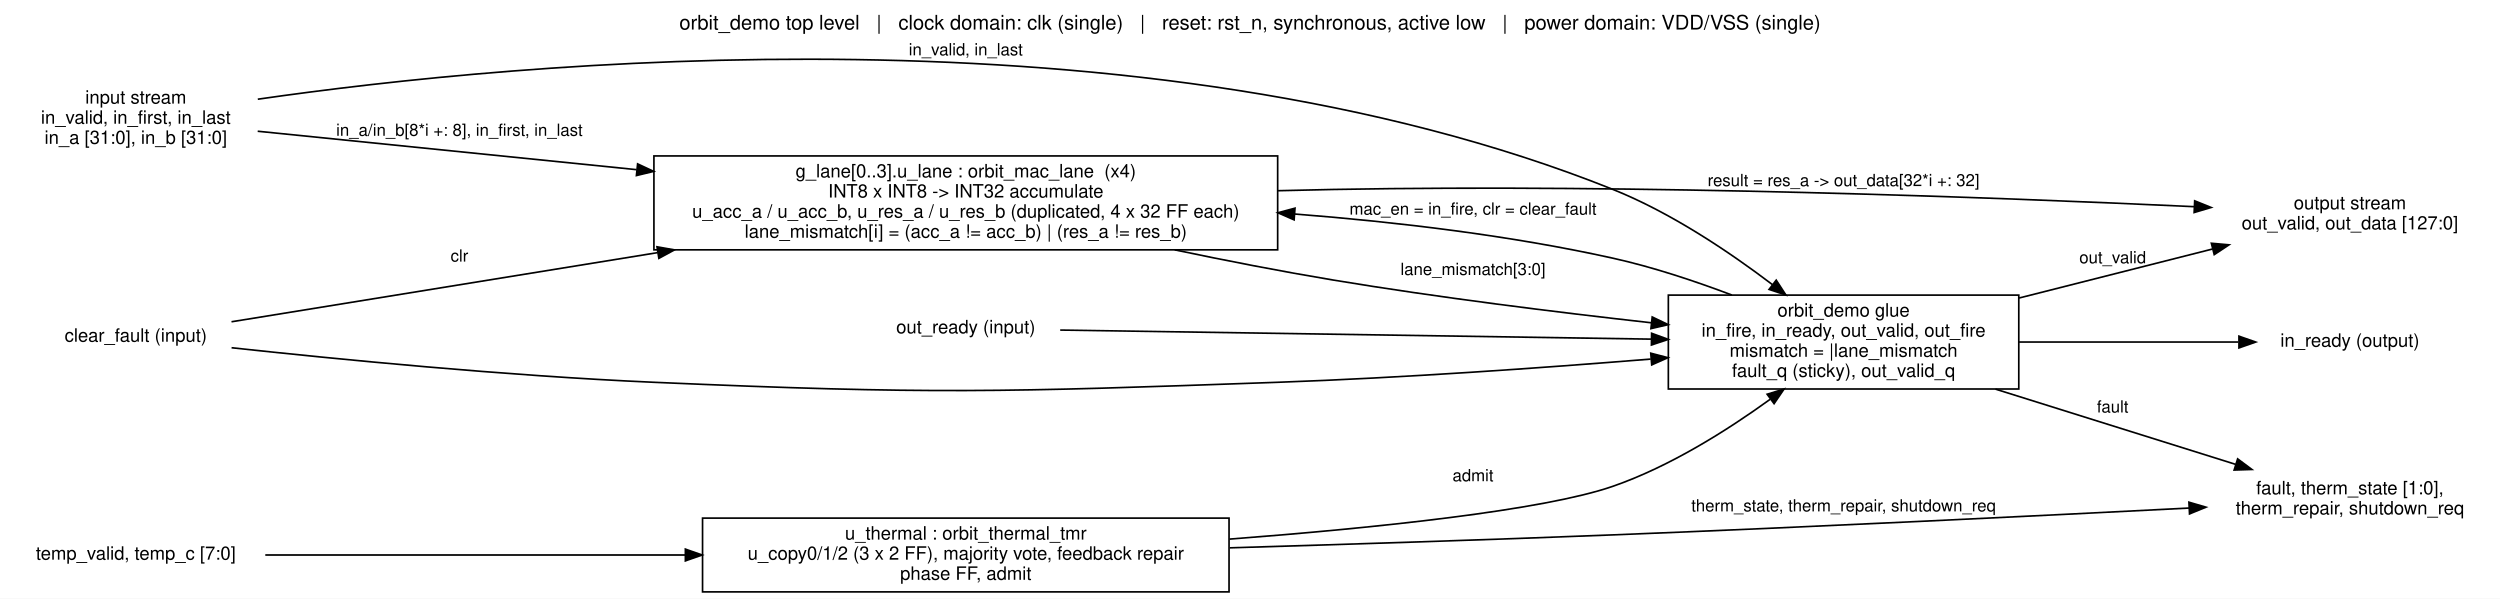
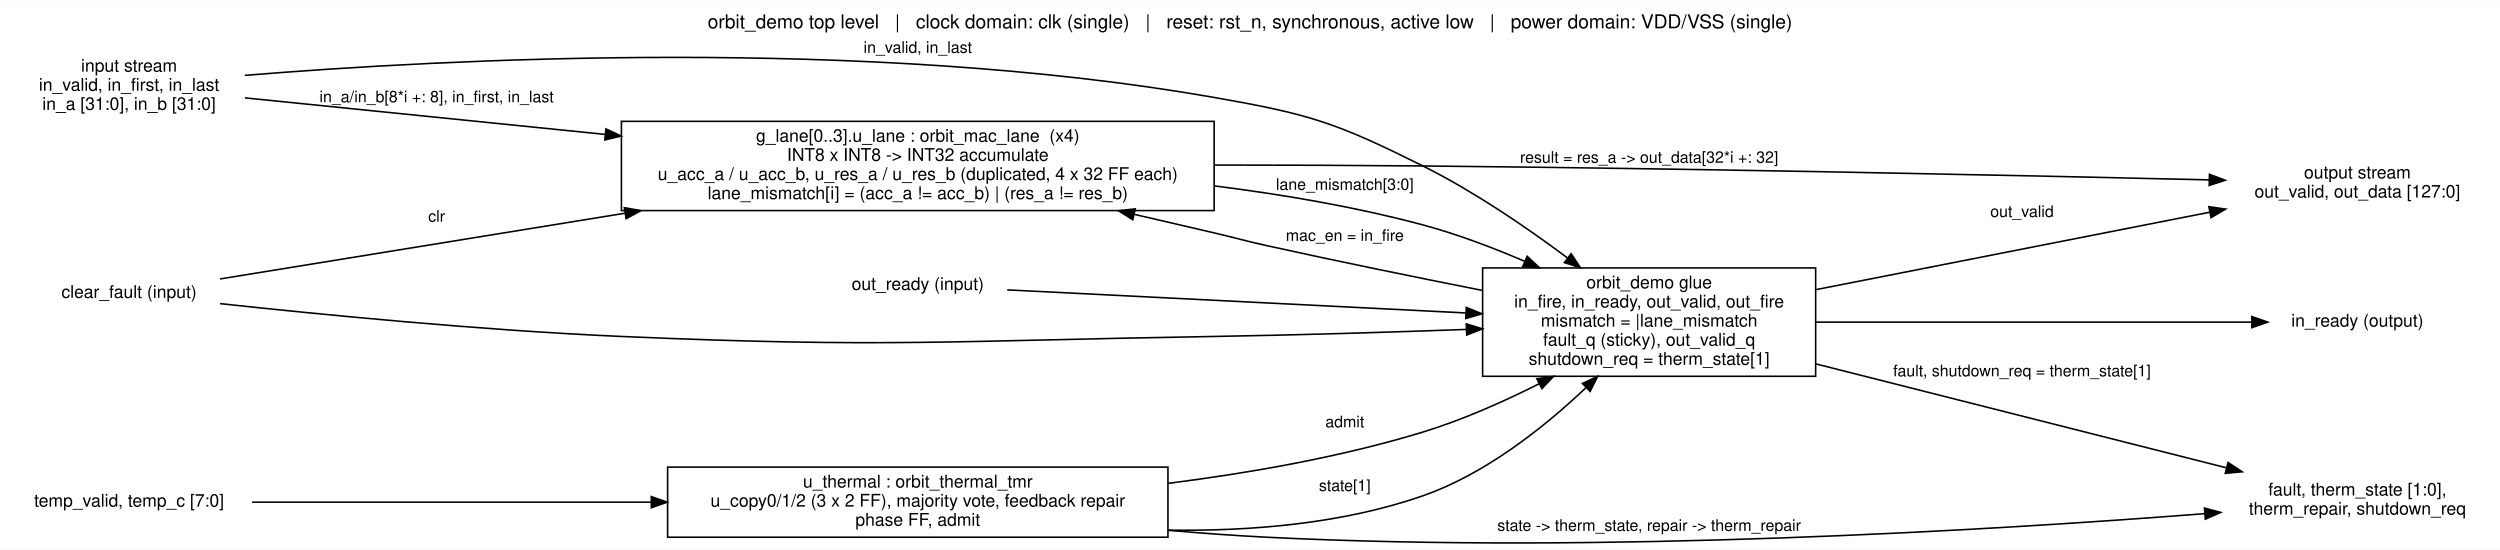
- <svg xmlns="http://www.w3.org/2000/svg" width="1491pt" height="357pt" viewBox="0.00 0.00 1491.00 357.00">
-   <g id="graph0" class="graph" transform="scale(1 1) rotate(0) translate(4 353)">
-     <polygon fill="white" stroke="transparent" points="-4,4 -4,-353 1487,-353 1487,4 -4,4" />
-     <text text-anchor="middle" x="741.5" y="-335.4" font-family="Helvetica,sans-Serif" font-size="12.00">orbit_demo top level   |   clock domain: clk (single)   |   reset: rst_n, synchronous, active low   |   power domain: VDD/VSS (single)</text>
+ <svg xmlns="http://www.w3.org/2000/svg" width="1569pt" height="345pt" viewBox="0.00 0.00 1569.00 344.68">
+   <g id="graph0" class="graph" transform="scale(1 1) rotate(0) translate(4 340.68)">
+     <polygon fill="white" stroke="transparent" points="-4,4 -4,-340.68 1565,-340.68 1565,4 -4,4" />
+     <text text-anchor="middle" x="780.5" y="-323.08" font-family="Helvetica,sans-Serif" font-size="12.00">orbit_demo top level   |   clock domain: clk (single)   |   reset: rst_n, synchronous, active low   |   power domain: VDD/VSS (single)</text>
    <g id="node1" class="node">
-       <text text-anchor="middle" x="77" y="-291.2" font-family="Helvetica,sans-Serif" font-size="11.00">input stream</text>
-       <text text-anchor="middle" x="77" y="-279.2" font-family="Helvetica,sans-Serif" font-size="11.00">in_valid, in_first, in_last</text>
-       <text text-anchor="middle" x="77" y="-267.2" font-family="Helvetica,sans-Serif" font-size="11.00">in_a [31:0], in_b [31:0]</text>
+       <text text-anchor="middle" x="77" y="-295.88" font-family="Helvetica,sans-Serif" font-size="11.00">input stream</text>
+       <text text-anchor="middle" x="77" y="-283.88" font-family="Helvetica,sans-Serif" font-size="11.00">in_valid, in_first, in_last</text>
+       <text text-anchor="middle" x="77" y="-271.88" font-family="Helvetica,sans-Serif" font-size="11.00">in_a [31:0], in_b [31:0]</text>
    </g>
    <g id="node8" class="node">
-       <polygon fill="none" stroke="black" points="758,-260 386,-260 386,-204 758,-204 758,-260" />
-       <text text-anchor="middle" x="572" y="-247.2" font-family="Helvetica,sans-Serif" font-size="11.00">g_lane[0..3].u_lane : orbit_mac_lane  (x4)</text>
-       <text text-anchor="middle" x="572" y="-235.2" font-family="Helvetica,sans-Serif" font-size="11.00">INT8 x INT8 -&gt; INT32 accumulate</text>
-       <text text-anchor="middle" x="572" y="-223.2" font-family="Helvetica,sans-Serif" font-size="11.00">u_acc_a / u_acc_b, u_res_a / u_res_b (duplicated, 4 x 32 FF each)</text>
-       <text text-anchor="middle" x="572" y="-211.2" font-family="Helvetica,sans-Serif" font-size="11.00">lane_mismatch[i] = (acc_a != acc_b) | (res_a != res_b)</text>
+       <polygon fill="none" stroke="black" points="758,-264.68 386,-264.68 386,-208.68 758,-208.68 758,-264.68" />
+       <text text-anchor="middle" x="572" y="-251.88" font-family="Helvetica,sans-Serif" font-size="11.00">g_lane[0..3].u_lane : orbit_mac_lane  (x4)</text>
+       <text text-anchor="middle" x="572" y="-239.88" font-family="Helvetica,sans-Serif" font-size="11.00">INT8 x INT8 -&gt; INT32 accumulate</text>
+       <text text-anchor="middle" x="572" y="-227.88" font-family="Helvetica,sans-Serif" font-size="11.00">u_acc_a / u_acc_b, u_res_a / u_res_b (duplicated, 4 x 32 FF each)</text>
+       <text text-anchor="middle" x="572" y="-215.88" font-family="Helvetica,sans-Serif" font-size="11.00">lane_mismatch[i] = (acc_a != acc_b) | (res_a != res_b)</text>
    </g>
    <g id="edge1" class="edge">
-       <path fill="none" stroke="black" d="M149.69,-274.73C208.97,-268.72 296.06,-259.88 375.69,-251.81" />
-       <polygon fill="black" stroke="black" points="376.27,-255.27 385.86,-250.78 375.56,-248.3 376.27,-255.27" />
-       <text text-anchor="middle" x="270" y="-272" font-family="Helvetica,sans-Serif" font-size="10.00">in_a/in_b[8*i +: 8], in_first, in_last</text>
+       <path fill="none" stroke="black" d="M149.69,-279.41C208.97,-273.4 296.06,-264.57 375.69,-256.49" />
+       <polygon fill="black" stroke="black" points="376.27,-259.95 385.86,-255.46 375.56,-252.99 376.27,-259.95" />
+       <text text-anchor="middle" x="270" y="-276.68" font-family="Helvetica,sans-Serif" font-size="10.00">in_a/in_b[8*i +: 8], in_first, in_last</text>
    </g>
    <g id="node9" class="node">
-       <polygon fill="none" stroke="black" points="1200,-177 991,-177 991,-121 1200,-121 1200,-177" />
-       <text text-anchor="middle" x="1095.5" y="-164.2" font-family="Helvetica,sans-Serif" font-size="11.00">orbit_demo glue</text>
-       <text text-anchor="middle" x="1095.5" y="-152.2" font-family="Helvetica,sans-Serif" font-size="11.00">in_fire, in_ready, out_valid, out_fire</text>
-       <text text-anchor="middle" x="1095.5" y="-140.2" font-family="Helvetica,sans-Serif" font-size="11.00">mismatch = |lane_mismatch</text>
-       <text text-anchor="middle" x="1095.5" y="-128.2" font-family="Helvetica,sans-Serif" font-size="11.00">fault_q (sticky), out_valid_q</text>
+       <polygon fill="none" stroke="black" points="1135.5,-172.68 926.5,-172.68 926.5,-104.68 1135.5,-104.68 1135.5,-172.68" />
+       <text text-anchor="middle" x="1031" y="-159.88" font-family="Helvetica,sans-Serif" font-size="11.00">orbit_demo glue</text>
+       <text text-anchor="middle" x="1031" y="-147.88" font-family="Helvetica,sans-Serif" font-size="11.00">in_fire, in_ready, out_valid, out_fire</text>
+       <text text-anchor="middle" x="1031" y="-135.88" font-family="Helvetica,sans-Serif" font-size="11.00">mismatch = |lane_mismatch</text>
+       <text text-anchor="middle" x="1031" y="-123.88" font-family="Helvetica,sans-Serif" font-size="11.00">fault_q (sticky), out_valid_q</text>
+       <text text-anchor="middle" x="1031" y="-111.88" font-family="Helvetica,sans-Serif" font-size="11.00">shutdown_req = therm_state[1]</text>
    </g>
    <g id="edge9" class="edge">
-       <path fill="none" stroke="black" d="M149.75,-293.83C304.17,-316.1 676.83,-352.51 958,-240 992.48,-226.2 1027.25,-202.85 1053.06,-183.26" />
-       <polygon fill="black" stroke="black" points="1055.34,-185.93 1061.12,-177.05 1051.06,-180.38 1055.34,-185.93" />
-       <text text-anchor="middle" x="572" y="-320" font-family="Helvetica,sans-Serif" font-size="10.00">in_valid, in_last</text>
+       <path fill="none" stroke="black" d="M149.67,-293.53C274.42,-303.76 539.08,-318.03 758,-279.68 818.36,-269.11 834.15,-264.01 889,-236.68 920.9,-220.79 953.76,-198.36 979.72,-178.98" />
+       <polygon fill="black" stroke="black" points="982.03,-181.62 987.9,-172.8 977.81,-176.03 982.03,-181.62" />
+       <text text-anchor="middle" x="572" y="-307.68" font-family="Helvetica,sans-Serif" font-size="10.00">in_valid, in_last</text>
    </g>
    <g id="node2" class="node">
-       <text text-anchor="middle" x="1397.5" y="-228.2" font-family="Helvetica,sans-Serif" font-size="11.00">output stream</text>
-       <text text-anchor="middle" x="1397.5" y="-216.2" font-family="Helvetica,sans-Serif" font-size="11.00">out_valid, out_data [127:0]</text>
+       <text text-anchor="middle" x="1475.5" y="-228.88" font-family="Helvetica,sans-Serif" font-size="11.00">output stream</text>
+       <text text-anchor="middle" x="1475.5" y="-216.88" font-family="Helvetica,sans-Serif" font-size="11.00">out_valid, out_data [127:0]</text>
    </g>
    <g id="node3" class="node">
-       <text text-anchor="middle" x="572" y="-154.2" font-family="Helvetica,sans-Serif" font-size="11.00">out_ready (input)</text>
+       <text text-anchor="middle" x="572" y="-158.88" font-family="Helvetica,sans-Serif" font-size="11.00">out_ready (input)</text>
    </g>
    <g id="edge6" class="edge">
-       <path fill="none" stroke="black" d="M628.32,-156.15C711.82,-154.87 871.88,-152.42 980.9,-150.74" />
-       <polygon fill="black" stroke="black" points="981.02,-154.24 990.96,-150.59 980.91,-147.24 981.02,-154.24" />
+       <path fill="none" stroke="black" d="M628.12,-158.91C699.06,-155.34 824.07,-149.05 915.88,-144.43" />
+       <polygon fill="black" stroke="black" points="916.25,-147.91 926.06,-143.91 915.9,-140.92 916.25,-147.91" />
    </g>
    <g id="node4" class="node">
-       <text text-anchor="middle" x="77" y="-19.2" font-family="Helvetica,sans-Serif" font-size="11.00">temp_valid, temp_c [7:0]</text>
+       <text text-anchor="middle" x="77" y="-22.88" font-family="Helvetica,sans-Serif" font-size="11.00">temp_valid, temp_c [7:0]</text>
    </g>
    <g id="node10" class="node">
-       <polygon fill="none" stroke="black" points="729,-44 415,-44 415,0 729,0 729,-44" />
-       <text text-anchor="middle" x="572" y="-31.2" font-family="Helvetica,sans-Serif" font-size="11.00">u_thermal : orbit_thermal_tmr</text>
-       <text text-anchor="middle" x="572" y="-19.2" font-family="Helvetica,sans-Serif" font-size="11.00">u_copy0/1/2 (3 x 2 FF), majority vote, feedback repair</text>
-       <text text-anchor="middle" x="572" y="-7.2" font-family="Helvetica,sans-Serif" font-size="11.00">phase FF, admit</text>
+       <polygon fill="none" stroke="black" points="729,-47.68 415,-47.68 415,-3.68 729,-3.68 729,-47.68" />
+       <text text-anchor="middle" x="572" y="-34.88" font-family="Helvetica,sans-Serif" font-size="11.00">u_thermal : orbit_thermal_tmr</text>
+       <text text-anchor="middle" x="572" y="-22.88" font-family="Helvetica,sans-Serif" font-size="11.00">u_copy0/1/2 (3 x 2 FF), majority vote, feedback repair</text>
+       <text text-anchor="middle" x="572" y="-10.88" font-family="Helvetica,sans-Serif" font-size="11.00">phase FF, admit</text>
    </g>
    <g id="edge10" class="edge">
-       <path fill="none" stroke="black" d="M154.22,-22C220.84,-22 319.91,-22 404.75,-22" />
-       <polygon fill="black" stroke="black" points="404.76,-25.5 414.76,-22 404.76,-18.5 404.76,-25.5" />
+       <path fill="none" stroke="black" d="M154.22,-25.68C220.84,-25.68 319.91,-25.68 404.75,-25.68" />
+       <polygon fill="black" stroke="black" points="404.76,-29.18 414.76,-25.68 404.76,-22.18 404.76,-29.18" />
    </g>
    <g id="node5" class="node">
-       <text text-anchor="middle" x="77" y="-149.2" font-family="Helvetica,sans-Serif" font-size="11.00">clear_fault (input)</text>
+       <text text-anchor="middle" x="77" y="-153.88" font-family="Helvetica,sans-Serif" font-size="11.00">clear_fault (input)</text>
    </g>
    <g id="edge8" class="edge">
-       <path fill="none" stroke="black" d="M134.07,-161.1C195.74,-171.11 298.06,-187.71 388.18,-202.33" />
-       <polygon fill="black" stroke="black" points="387.83,-205.82 398.26,-203.97 388.95,-198.91 387.83,-205.82" />
-       <text text-anchor="middle" x="270" y="-197" font-family="Helvetica,sans-Serif" font-size="10.00">clr</text>
+       <path fill="none" stroke="black" d="M134.07,-165.78C195.74,-175.79 298.06,-192.39 388.18,-207.02" />
+       <polygon fill="black" stroke="black" points="387.83,-210.51 398.26,-208.65 388.95,-203.6 387.83,-210.51" />
+       <text text-anchor="middle" x="270" y="-201.68" font-family="Helvetica,sans-Serif" font-size="10.00">clr</text>
    </g>
    <g id="edge7" class="edge">
-       <path fill="none" stroke="black" d="M134.11,-145.6C195.76,-138.91 297.79,-128.86 386,-125 551.18,-117.77 592.77,-119.12 758,-125 832.17,-127.64 915.36,-133.55 980.47,-138.84" />
-       <polygon fill="black" stroke="black" points="980.51,-142.36 990.76,-139.68 981.08,-135.38 980.51,-142.36" />
+       <path fill="none" stroke="black" d="M134.11,-150.28C195.76,-143.59 297.79,-133.54 386,-129.68 551.18,-122.46 592.69,-126.95 758,-129.68 809.93,-130.54 867.42,-132.32 916.12,-134.08" />
+       <polygon fill="black" stroke="black" points="916.25,-137.58 926.37,-134.45 916.5,-130.59 916.25,-137.58" />
    </g>
    <g id="node6" class="node">
-       <text text-anchor="middle" x="1397.5" y="-58.2" font-family="Helvetica,sans-Serif" font-size="11.00">fault, therm_state [1:0],</text>
-       <text text-anchor="middle" x="1397.5" y="-46.2" font-family="Helvetica,sans-Serif" font-size="11.00">therm_repair, shutdown_req</text>
+       <text text-anchor="middle" x="1475.5" y="-29.88" font-family="Helvetica,sans-Serif" font-size="11.00">fault, therm_state [1:0],</text>
+       <text text-anchor="middle" x="1475.5" y="-17.88" font-family="Helvetica,sans-Serif" font-size="11.00">therm_repair, shutdown_req</text>
    </g>
    <g id="node7" class="node">
-       <text text-anchor="middle" x="1397.5" y="-146.2" font-family="Helvetica,sans-Serif" font-size="11.00">in_ready (output)</text>
+       <text text-anchor="middle" x="1475.5" y="-135.88" font-family="Helvetica,sans-Serif" font-size="11.00">in_ready (output)</text>
    </g>
    <g id="edge4" class="edge">
-       <path fill="none" stroke="black" d="M758.22,-239.26C769.31,-239.55 780.3,-239.8 791,-240 973.1,-243.34 1185.96,-235.29 1304.6,-229.74" />
-       <polygon fill="black" stroke="black" points="1304.91,-233.23 1314.73,-229.26 1304.58,-226.24 1304.91,-233.23" />
-       <text text-anchor="middle" x="1095.5" y="-242" font-family="Helvetica,sans-Serif" font-size="10.00">result = res_a -&gt; out_data[32*i +: 32]</text>
+       <path fill="none" stroke="black" d="M758.06,-237.27C801.05,-237.24 846.62,-237.08 889,-236.68 1063.42,-235.04 1267.04,-230.66 1382.37,-227.95" />
+       <polygon fill="black" stroke="black" points="1382.65,-231.44 1392.57,-227.71 1382.49,-224.45 1382.65,-231.44" />
+       <text text-anchor="middle" x="1031" y="-238.68" font-family="Helvetica,sans-Serif" font-size="10.00">result = res_a -&gt; out_data[32*i +: 32]</text>
    </g>
    <g id="edge3" class="edge">
-       <path fill="none" stroke="black" d="M696.58,-203.98C727.33,-197.55 760.28,-191.1 791,-186 853.49,-175.62 923.67,-166.88 980.79,-160.5" />
-       <polygon fill="black" stroke="black" points="981.38,-163.96 990.93,-159.38 980.61,-157 981.38,-163.96" />
-       <text text-anchor="middle" x="874.5" y="-189" font-family="Helvetica,sans-Serif" font-size="10.00">lane_mismatch[3:0]</text>
+       <path fill="none" stroke="black" d="M758.1,-224.16C801.51,-218.71 847.26,-210.9 889,-199.68 910.33,-193.95 932.62,-185.55 953.01,-176.79" />
+       <polygon fill="black" stroke="black" points="954.48,-179.97 962.23,-172.76 951.67,-173.56 954.48,-179.97" />
+       <text text-anchor="middle" x="840" y="-221.68" font-family="Helvetica,sans-Serif" font-size="10.00">lane_mismatch[3:0]</text>
    </g>
    <g id="edge5" class="edge">
-       <path fill="none" stroke="black" d="M1200.16,-175.26C1237.94,-184.83 1280.06,-195.5 1315.57,-204.5" />
-       <polygon fill="black" stroke="black" points="1314.85,-207.93 1325.4,-206.99 1316.57,-201.14 1314.85,-207.93" />
-       <text text-anchor="middle" x="1256" y="-196" font-family="Helvetica,sans-Serif" font-size="10.00">out_valid</text>
+       <path fill="none" stroke="black" d="M1135.75,-159.08C1210.65,-173.81 1310.86,-193.51 1382.82,-207.66" />
+       <polygon fill="black" stroke="black" points="1382.3,-211.12 1392.78,-209.62 1383.65,-204.25 1382.3,-211.12" />
+       <text text-anchor="middle" x="1265" y="-204.68" font-family="Helvetica,sans-Serif" font-size="10.00">out_valid</text>
+     </g>
+     <g id="edge14" class="edge">
+       <path fill="none" stroke="black" d="M1135.75,-112.42C1214.31,-92.54 1320.71,-65.61 1393.16,-47.27" />
+       <polygon fill="black" stroke="black" points="1394.32,-50.59 1403.16,-44.74 1392.6,-43.8 1394.32,-50.59" />
+       <text text-anchor="middle" x="1265" y="-104.68" font-family="Helvetica,sans-Serif" font-size="10.00">fault, shutdown_req = therm_state[1]</text>
+     </g>
+     <g id="edge15" class="edge">
+       <path fill="none" stroke="black" d="M1135.75,-138.68C1220.23,-138.68 1336.92,-138.68 1408.95,-138.68" />
+       <polygon fill="black" stroke="black" points="1409.25,-142.18 1419.25,-138.68 1409.25,-135.18 1409.25,-142.18" />
+     </g>
+     <g id="edge2" class="edge">
+       <path fill="none" stroke="black" d="M926.29,-158.58C884.22,-166.9 835.21,-176.89 791,-186.68 776.27,-189.95 772.69,-191.23 758,-194.68 741.78,-198.49 724.75,-202.43 707.87,-206.31" />
+       <polygon fill="black" stroke="black" points="706.91,-202.93 697.95,-208.58 708.48,-209.76 706.91,-202.93" />
+       <text text-anchor="middle" x="840" y="-189.68" font-family="Helvetica,sans-Serif" font-size="10.00">mac_en = in_fire</text>
+     </g>
+     <g id="edge12" class="edge">
+       <path fill="none" stroke="black" d="M729.15,-8.01C749.92,-6.22 770.96,-4.69 791,-3.68 1001.05,6.89 1247.66,-8.18 1379.67,-18.47" />
+       <polygon fill="black" stroke="black" points="1379.51,-21.97 1389.75,-19.26 1380.06,-14.99 1379.51,-21.97" />
+       <text text-anchor="middle" x="1031" y="-7.68" font-family="Helvetica,sans-Serif" font-size="10.00">state -&gt; therm_state, repair -&gt; therm_repair</text>
+     </g>
+     <g id="edge11" class="edge">
+       <path fill="none" stroke="black" d="M729.02,-37.49C780.7,-44.01 838.02,-54.1 889,-69.68 913.62,-77.21 939.28,-88.58 961.85,-99.93" />
+       <polygon fill="black" stroke="black" points="960.49,-103.17 970.99,-104.61 963.68,-96.94 960.49,-103.17" />
+       <text text-anchor="middle" x="840" y="-72.68" font-family="Helvetica,sans-Serif" font-size="10.00">admit</text>
    </g>
    <g id="edge13" class="edge">
-       <path fill="none" stroke="black" d="M1186.1,-120.92C1232.07,-106.52 1287.13,-89.27 1329.39,-76.03" />
-       <polygon fill="black" stroke="black" points="1330.53,-79.34 1339.03,-73.01 1328.44,-72.66 1330.53,-79.34" />
-       <text text-anchor="middle" x="1256" y="-107" font-family="Helvetica,sans-Serif" font-size="10.00">fault</text>
-     </g>
-     <g id="edge14" class="edge">
-       <path fill="none" stroke="black" d="M1200.16,-149C1243.51,-149 1292.58,-149 1330.82,-149" />
-       <polygon fill="black" stroke="black" points="1331.31,-152.5 1341.31,-149 1331.31,-145.5 1331.31,-152.5" />
-     </g>
-     <g id="edge2" class="edge">
-       <path fill="none" stroke="black" d="M1028.91,-177.03C1006.76,-185.41 981.65,-193.75 958,-199 897.05,-212.52 829.53,-220.57 768.27,-225.35" />
-       <polygon fill="black" stroke="black" points="767.81,-221.87 758.1,-226.11 768.34,-228.85 767.81,-221.87" />
-       <text text-anchor="middle" x="874.5" y="-225" font-family="Helvetica,sans-Serif" font-size="10.00">mac_en = in_fire, clr = clear_fault</text>
-     </g>
-     <g id="edge12" class="edge">
-       <path fill="none" stroke="black" d="M729.43,-26.28C799.37,-28.35 882.83,-31.03 958,-34 1076.43,-38.68 1212.78,-45.42 1301.58,-50" />
-       <polygon fill="black" stroke="black" points="1301.47,-53.5 1311.64,-50.52 1301.83,-46.5 1301.47,-53.5" />
-       <text text-anchor="middle" x="1095.5" y="-48" font-family="Helvetica,sans-Serif" font-size="10.00">therm_state, therm_repair, shutdown_req</text>
-     </g>
-     <g id="edge11" class="edge">
-       <path fill="none" stroke="black" d="M729.24,-31.47C816.76,-38.18 916.45,-48.57 958,-63 991.88,-74.76 1026.01,-96.27 1051.67,-114.83" />
-       <polygon fill="black" stroke="black" points="1049.91,-117.88 1060.03,-120.99 1054.06,-112.24 1049.91,-117.88" />
-       <text text-anchor="middle" x="874.5" y="-66" font-family="Helvetica,sans-Serif" font-size="10.00">admit</text>
+       <path fill="none" stroke="black" d="M729.12,-8.13C781.21,-7.35 838.75,-12.17 889,-29.68 928.22,-43.35 965.08,-72.66 991.27,-97.45" />
+       <polygon fill="black" stroke="black" points="989.09,-100.2 998.71,-104.64 993.95,-95.17 989.09,-100.2" />
+       <text text-anchor="middle" x="840" y="-32.68" font-family="Helvetica,sans-Serif" font-size="10.00">state[1]</text>
    </g>
  </g>
</svg>
